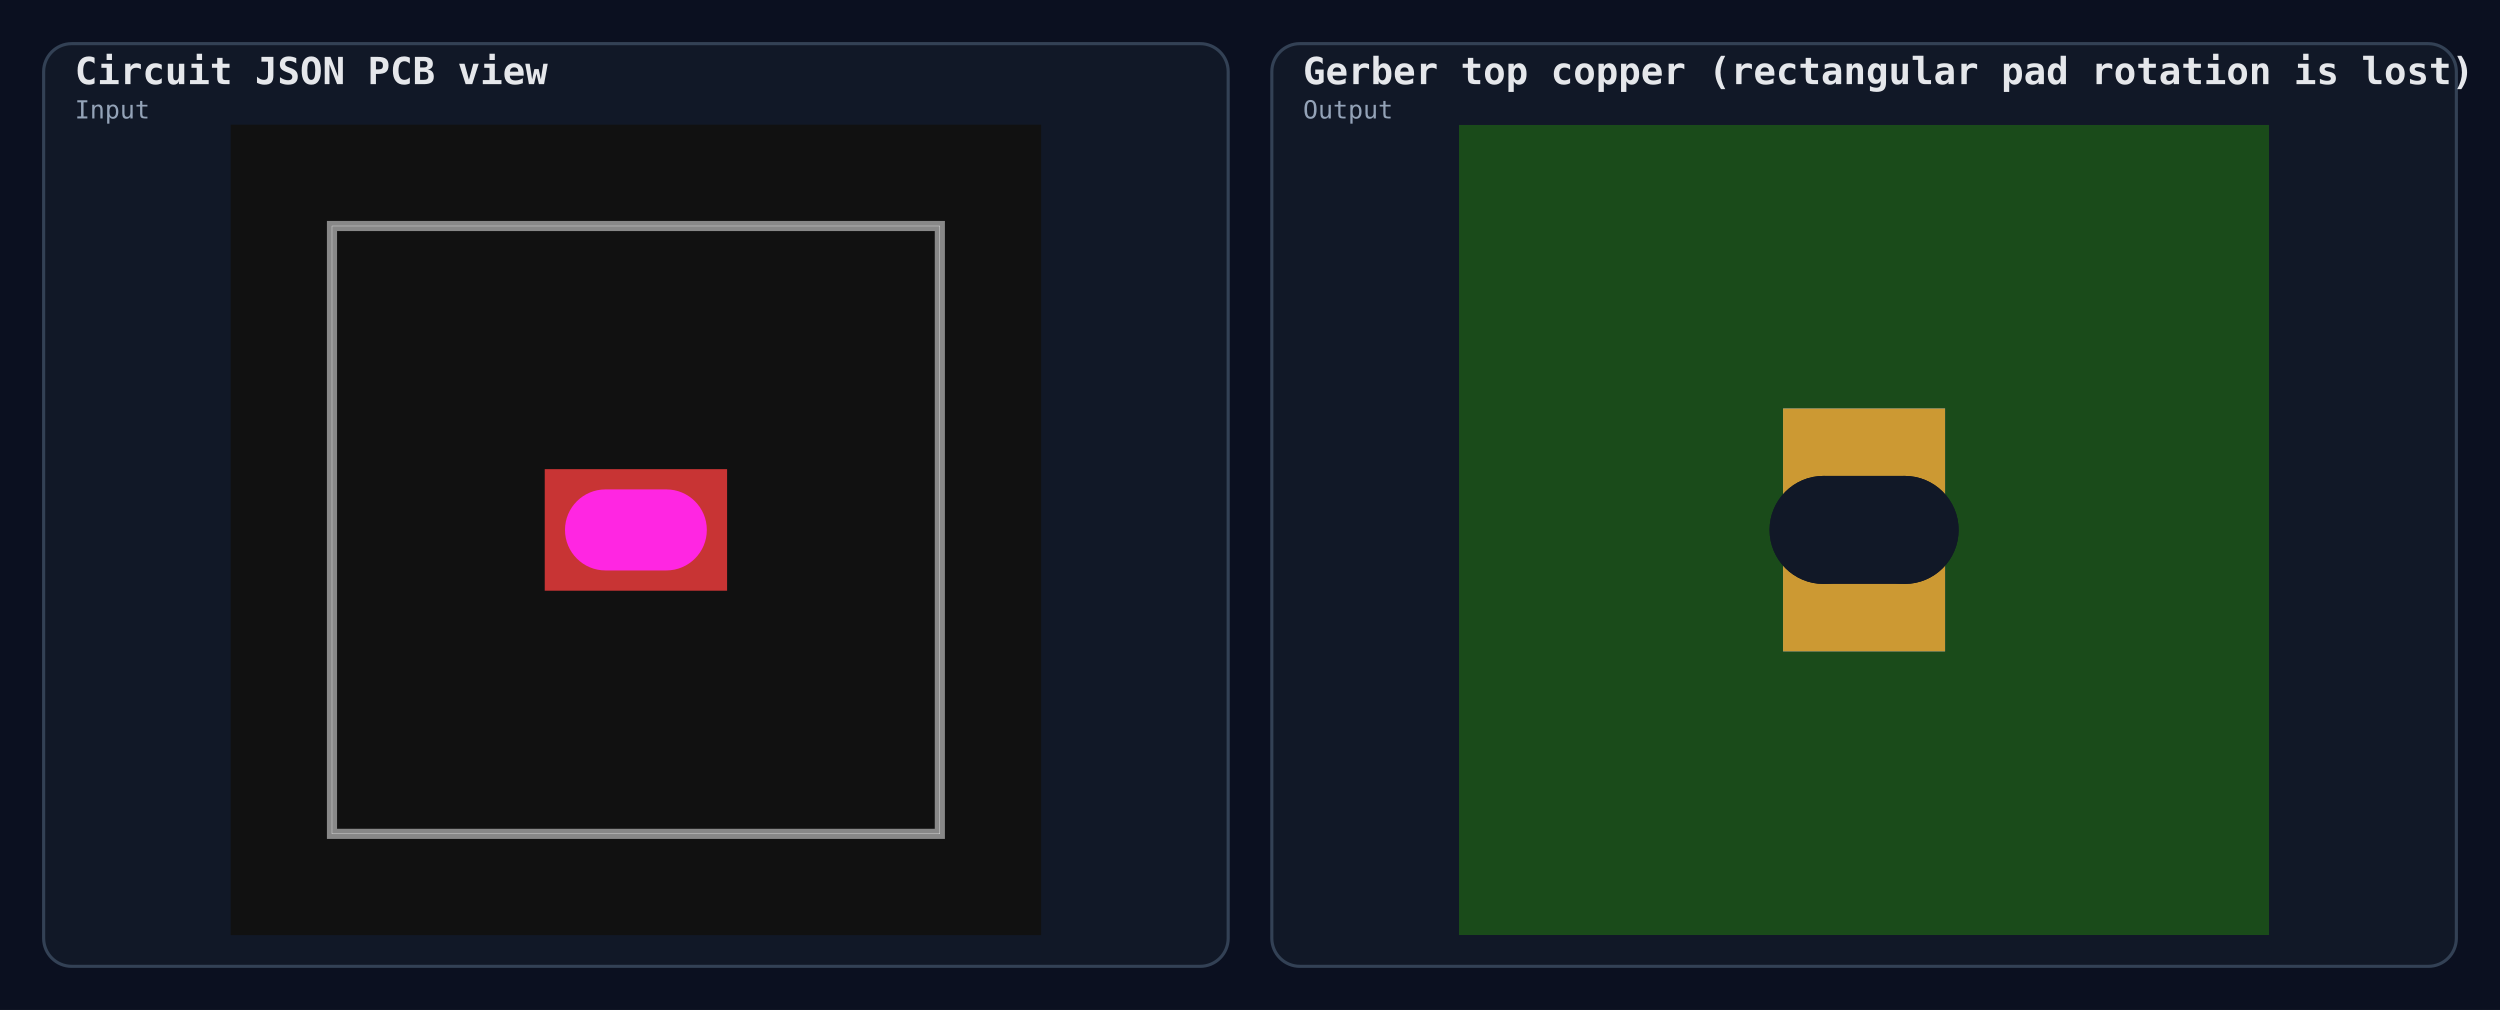
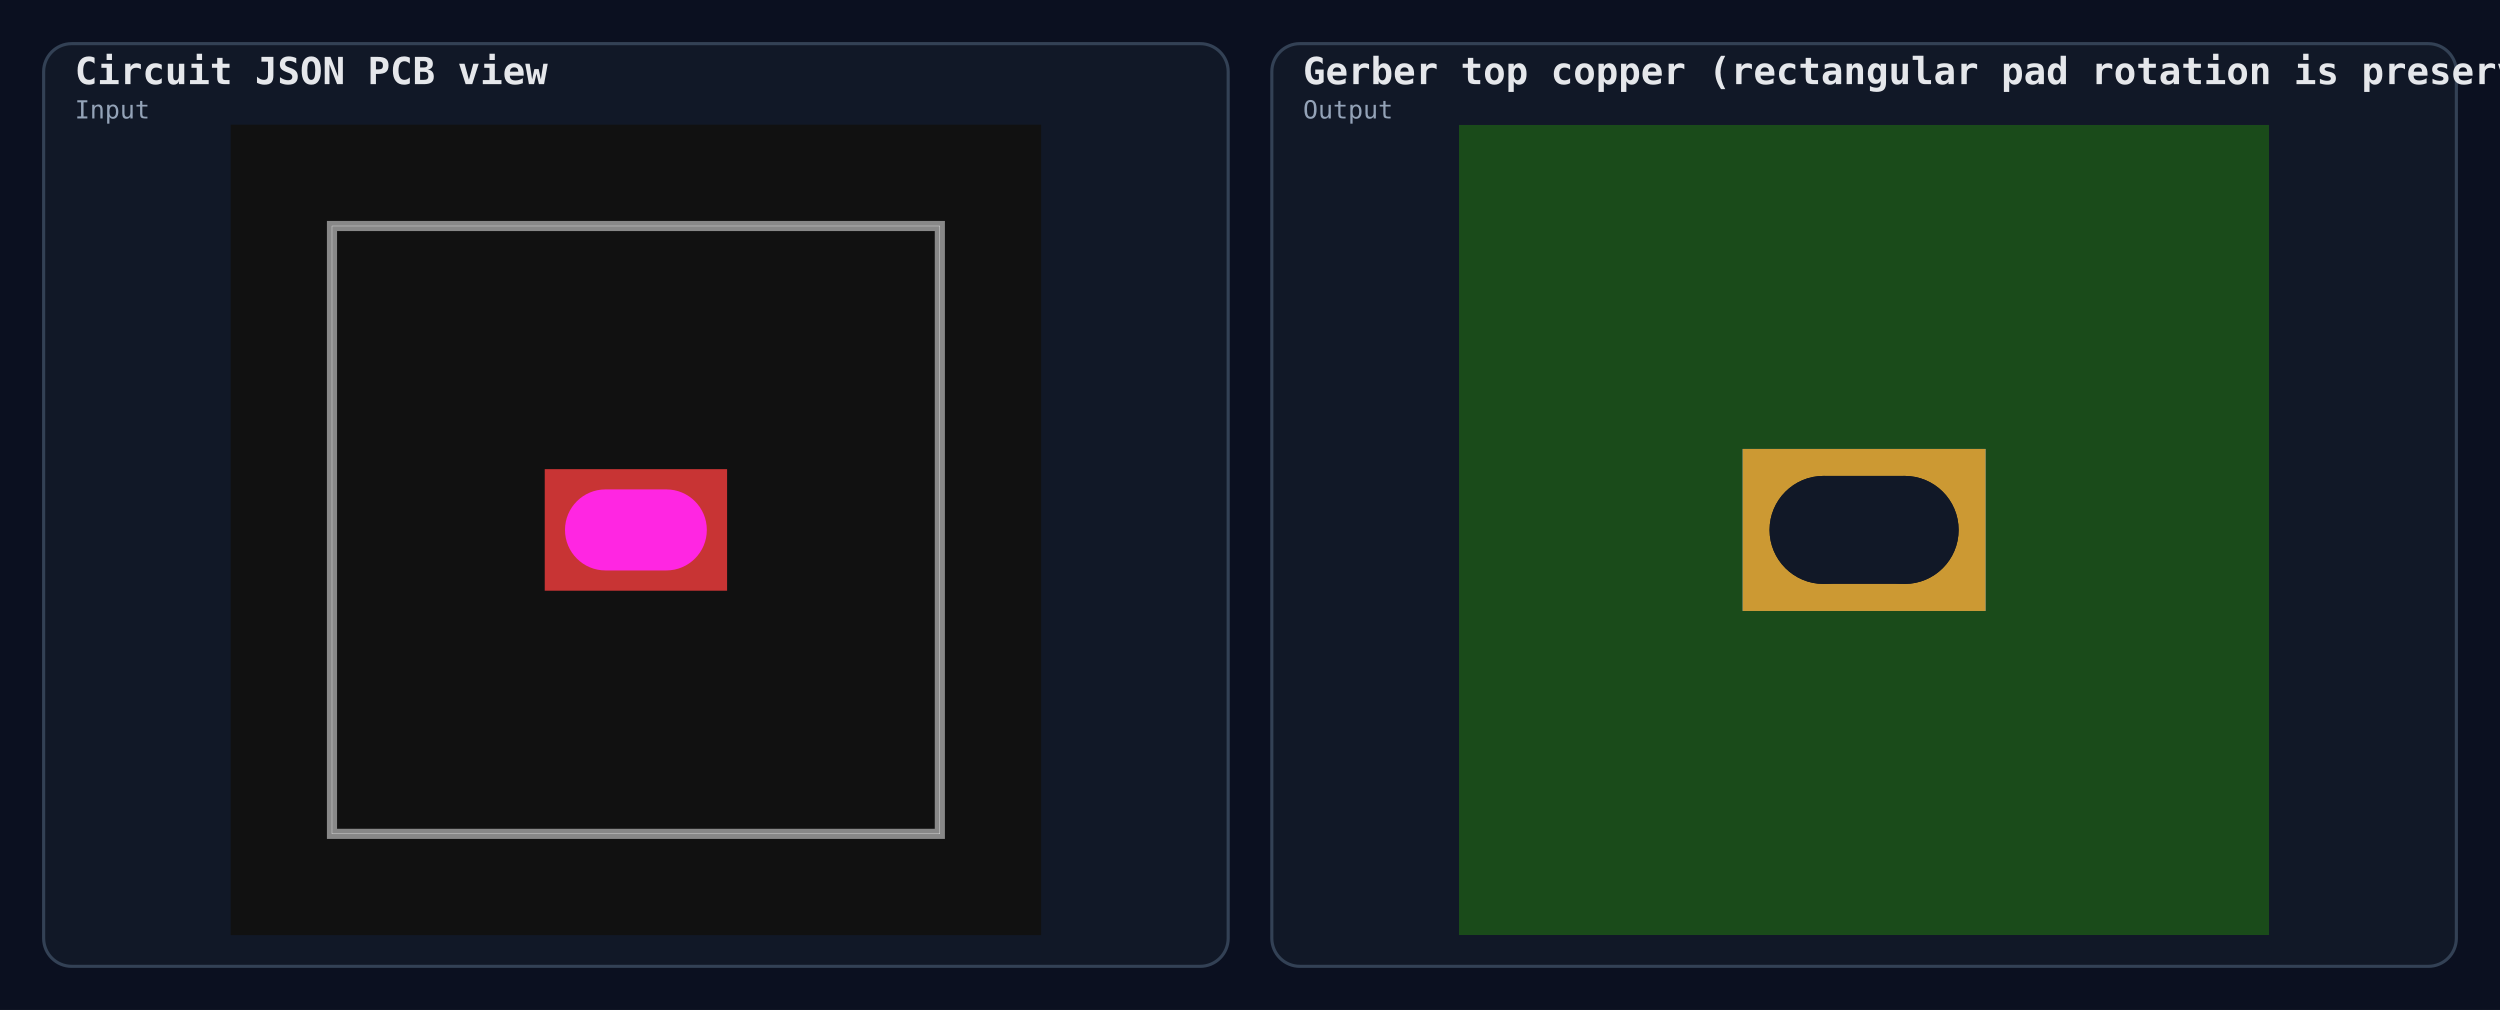
<svg xmlns="http://www.w3.org/2000/svg" xmlns:xlink="http://www.w3.org/1999/xlink" version="1.1" viewBox="0 0 1604 648" width="1604" height="648">
  <defs>
    <style>.snapshot-label { font: 600 24px ui-monospace, SFMono-Regular, Menlo, monospace; fill: #e5e7eb; }.snapshot-subtitle { font: 500 16px ui-monospace, SFMono-Regular, Menlo, monospace; fill: #94a3b8; }</style>
  </defs>
  <rect x="0" y="0" width="1604" height="648" fill="#0b1020" />
  <rect x="28" y="28" width="760" height="592" rx="18" fill="#111827" stroke="#334155" stroke-width="2" />
  <rect x="816" y="28" width="760" height="592" rx="18" fill="#111827" stroke="#334155" stroke-width="2" />
  <text x="48" y="54" class="snapshot-label">Circuit JSON PCB view</text>
-   <text x="836" y="54" class="snapshot-label">Gerber top copper (rectangular pad rotation is lost)</text>
+   <text x="836" y="54" class="snapshot-label">Gerber top copper (rectangular pad rotation is preserved)</text>
  <text x="48" y="76" class="snapshot-subtitle">Input</text>
  <text x="836" y="76" class="snapshot-subtitle">Output</text>
  <svg x="48" y="80" width="720" height="520" preserveAspectRatio="xMidYMid meet" viewBox="0 0 800 800">
    <style />
    <rect class="boundary" x="0" y="0" fill="#111111" width="800" height="800" data-type="pcb_background" data-pcb-layer="global" />
    <rect class="pcb-boundary" fill="none" stroke="#fff" stroke-width="0.3" x="100" y="100" width="600" height="600" data-type="pcb_boundary" data-pcb-layer="global" />
    <path class="pcb-board" d="M 100 700 L 700 700 L 700 100 L 100 100 Z" fill="none" stroke="rgba(255, 255, 255, 0.5)" stroke-width="10" data-type="pcb_board" data-pcb-layer="board" />
    <g data-type="pcb_plated_hole" data-pcb-layer="through">
      <rect class="pcb-hole-outer-pad" fill="rgb(200, 52, 52)" x="-60" y="-90" width="120" height="180" transform="translate(400 400) rotate(-270)" data-type="pcb_plated_hole" data-pcb-layer="top" />
      <rect class="pcb-hole-inner" fill="#FF26E2" x="-40" y="-70" width="80" height="140" rx="40" ry="40" transform="translate(400 400) rotate(-270)" data-type="pcb_plated_hole_drill" data-pcb-layer="drill" />
    </g>
  </svg>
-   <svg x="836" y="80" width="720" height="520" preserveAspectRatio="xMidYMid meet" viewBox="-3000 -3000 6000 6000" version="1.1" stroke-linecap="round" stroke-linejoin="round" stroke-width="0" fill-rule="evenodd" clip-rule="evenodd" id="JLP4UgPjhoJL_top">
+   <svg x="836" y="80" width="720" height="520" preserveAspectRatio="xMidYMid meet" viewBox="-3000 -3000 6000 6000" version="1.1" stroke-linecap="round" stroke-linejoin="round" stroke-width="0" fill-rule="evenodd" clip-rule="evenodd" id="n4yOG89kdrIz_top">
    <defs>
-       <style>.JLP4UgPjhoJL_fr4 {color: #666666;}
- .JLP4UgPjhoJL_cu {color: #cccccc;}
- .JLP4UgPjhoJL_cf {color: #cc9933;}
- .JLP4UgPjhoJL_sm {color: #004200; opacity: 0.749;}
- .JLP4UgPjhoJL_ss {color: #ffffff;}
- .JLP4UgPjhoJL_sp {color: #999999;}
- .JLP4UgPjhoJL_out {color: #000000;}</style>
-       <rect x="-599.999" y="-899.998" width="1199.998" height="1799.996" id="UmaUUJOh3unA_pad-10" />
-       <rect x="-599.999" y="-899.998" width="1199.998" height="1799.996" id="onAA0OSYN7j0_pad-10" />
-       <circle cx="0" cy="0" r="399.999" id="D0aWP6OO92hm_pad-10" />
-       <g id="JLP4UgPjhoJL_top_copper">
-         <use xlink:href="#UmaUUJOh3unA_pad-10" x="0" y="0" />
+       <style>.n4yOG89kdrIz_fr4 {color: #666666;}
+ .n4yOG89kdrIz_cu {color: #cccccc;}
+ .n4yOG89kdrIz_cf {color: #cc9933;}
+ .n4yOG89kdrIz_sm {color: #004200; opacity: 0.749;}
+ .n4yOG89kdrIz_ss {color: #ffffff;}
+ .n4yOG89kdrIz_sp {color: #999999;}
+ .n4yOG89kdrIz_out {color: #000000;}</style>
+       <circle cx="0" cy="0" r="399.999" id="anI0nUY-f1-C_pad-10" />
+       <g id="n4yOG89kdrIz_top_copper">
+         <path d="M 899.998 599.999 899.998 -599.999 -899.998 -599.999 -899.998 599.999 899.998 599.999" />
      </g>
-       <g id="JLP4UgPjhoJL_top_soldermask">
-         <use xlink:href="#onAA0OSYN7j0_pad-10" x="0" y="0" />
+       <g id="n4yOG89kdrIz_top_soldermask">
+         <path d="M 899.998 599.999 899.998 -599.999 -899.998 -599.999 -899.998 599.999 899.998 599.999" />
      </g>
-       <g id="JLP4UgPjhoJL_top_drill1">
-         <use xlink:href="#D0aWP6OO92hm_pad-10" x="-300" y="0" />
-         <use xlink:href="#D0aWP6OO92hm_pad-10" x="300" y="0" />
-         <use xlink:href="#JLP4UgPjhoJL_top_slot-0" />
+       <g id="n4yOG89kdrIz_top_drill1">
+         <use xlink:href="#anI0nUY-f1-C_pad-10" x="-300" y="0" />
+         <use xlink:href="#anI0nUY-f1-C_pad-10" x="300" y="0" />
+         <use xlink:href="#n4yOG89kdrIz_top_slot-0" />
      </g>
-       <clipPath id="JLP4UgPjhoJL_top_outline">
+       <clipPath id="n4yOG89kdrIz_top_outline">
        <path d="M -3000 -3000 3000 -3000 3000 3000 -3000 3000 -3000 -3000" fill="none" stroke-width="50" />
      </clipPath>
-       <mask id="JLP4UgPjhoJL_top_mech-mask">
+       <mask id="n4yOG89kdrIz_top_mech-mask">
        <g fill="#000" stroke="#000">
          <rect x="-3000" y="-3000" width="6000" height="6000" fill="#fff" />
-           <use xlink:href="#JLP4UgPjhoJL_top_drill1" />
+           <use xlink:href="#n4yOG89kdrIz_top_drill1" />
        </g>
      </mask>
-       <mask id="JLP4UgPjhoJL_top_cf-mask">
+       <mask id="n4yOG89kdrIz_top_cf-mask">
        <g fill="#fff" stroke="#fff">
-           <use xlink:href="#JLP4UgPjhoJL_top_soldermask" />
+           <use xlink:href="#n4yOG89kdrIz_top_soldermask" />
        </g>
      </mask>
-       <mask id="JLP4UgPjhoJL_top_sm-mask">
+       <mask id="n4yOG89kdrIz_top_sm-mask">
        <g fill="#000" stroke="#000">
          <rect x="-3000" y="-3000" width="6000" height="6000" fill="#fff" />
-           <use xlink:href="#JLP4UgPjhoJL_top_soldermask" />
+           <use xlink:href="#n4yOG89kdrIz_top_soldermask" />
        </g>
      </mask>
-       <path id="JLP4UgPjhoJL_top_slot-0" d="M -300.000 399.999 L 300.000 399.999 A 399.999 399.999 0 0 0 300.000 -399.999 L -300.000 -399.999 A 399.999 399.999 0 0 0 -300.000 399.999 Z" fill="#000" />
+       <path id="n4yOG89kdrIz_top_slot-0" d="M -300.000 399.999 L 300.000 399.999 A 399.999 399.999 0 0 0 300.000 -399.999 L -300.000 -399.999 A 399.999 399.999 0 0 0 -300.000 399.999 Z" fill="#000" />
    </defs>
    <g transform="translate(0,0) scale(1,-1)">
-       <g mask="url(#JLP4UgPjhoJL_top_mech-mask)" clip-path="url(#JLP4UgPjhoJL_top_outline)">
-         <rect x="-3000" y="-3000" width="6000" height="6000" fill="currentColor" class="JLP4UgPjhoJL_fr4" />
-         <use xlink:href="#JLP4UgPjhoJL_top_copper" fill="currentColor" stroke="currentColor" class="JLP4UgPjhoJL_cu" />
-         <use xlink:href="#JLP4UgPjhoJL_top_copper" fill="currentColor" stroke="currentColor" class="JLP4UgPjhoJL_cf" mask="url(#JLP4UgPjhoJL_top_cf-mask)" />
-         <g mask="url(#JLP4UgPjhoJL_top_sm-mask)">
-           <rect x="-3000" y="-3000" width="6000" height="6000" fill="currentColor" class="JLP4UgPjhoJL_sm" />
+       <g mask="url(#n4yOG89kdrIz_top_mech-mask)" clip-path="url(#n4yOG89kdrIz_top_outline)">
+         <rect x="-3000" y="-3000" width="6000" height="6000" fill="currentColor" class="n4yOG89kdrIz_fr4" />
+         <use xlink:href="#n4yOG89kdrIz_top_copper" fill="currentColor" stroke="currentColor" class="n4yOG89kdrIz_cu" />
+         <use xlink:href="#n4yOG89kdrIz_top_copper" fill="currentColor" stroke="currentColor" class="n4yOG89kdrIz_cf" mask="url(#n4yOG89kdrIz_top_cf-mask)" />
+         <g mask="url(#n4yOG89kdrIz_top_sm-mask)">
+           <rect x="-3000" y="-3000" width="6000" height="6000" fill="currentColor" class="n4yOG89kdrIz_sm" />
        </g>
      </g>
    </g>
  </svg>
</svg>
